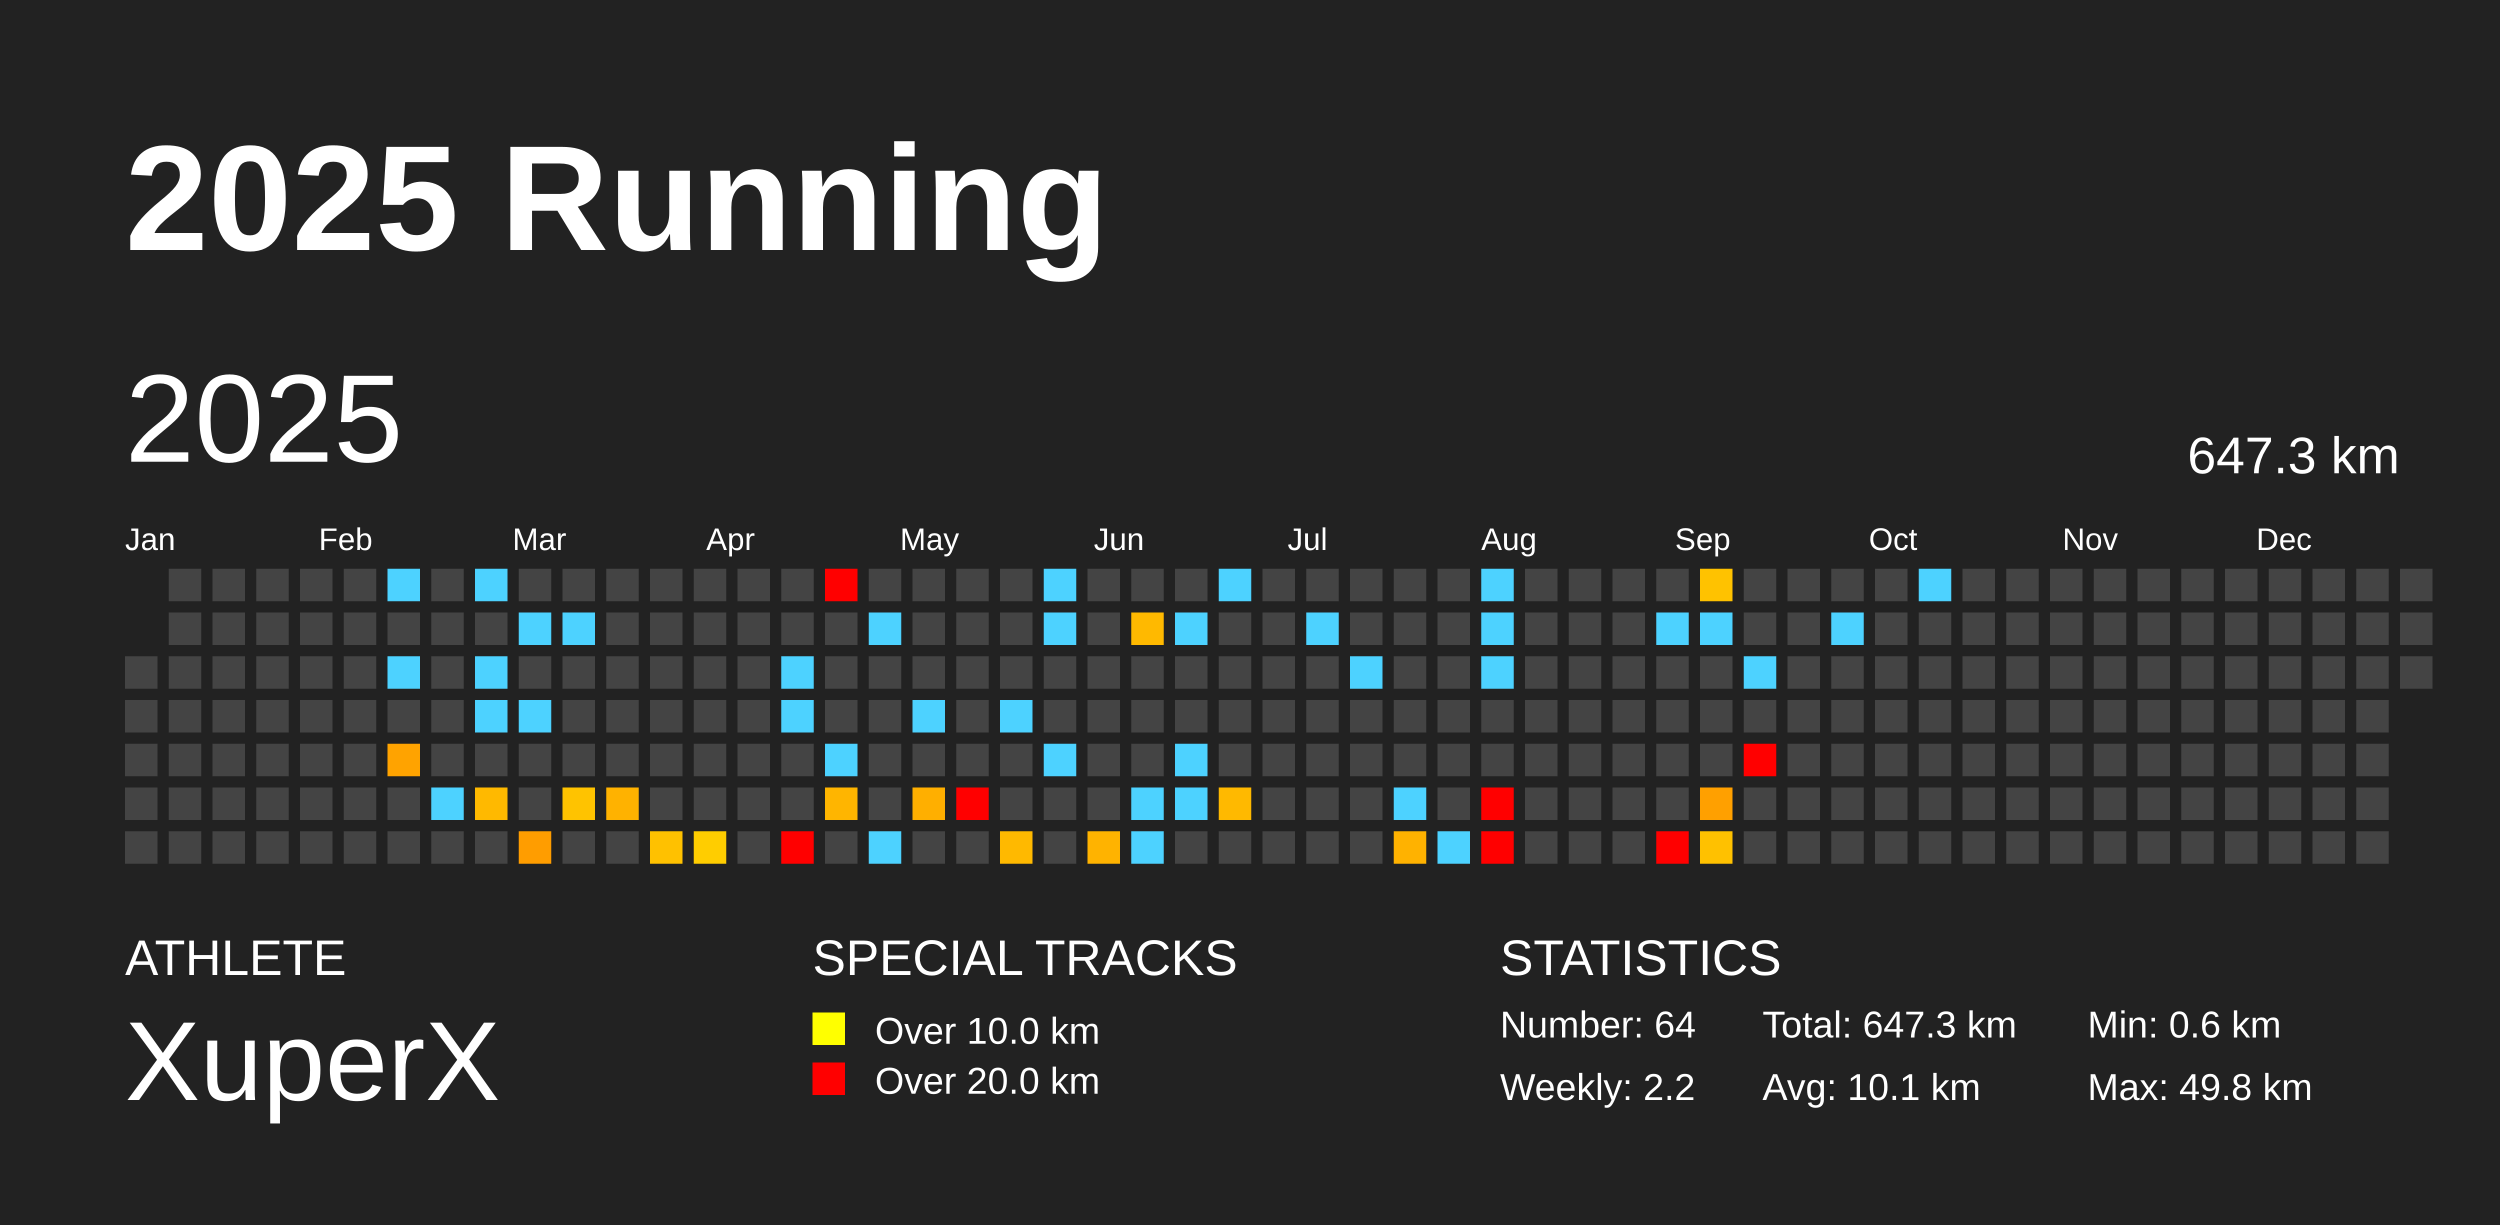
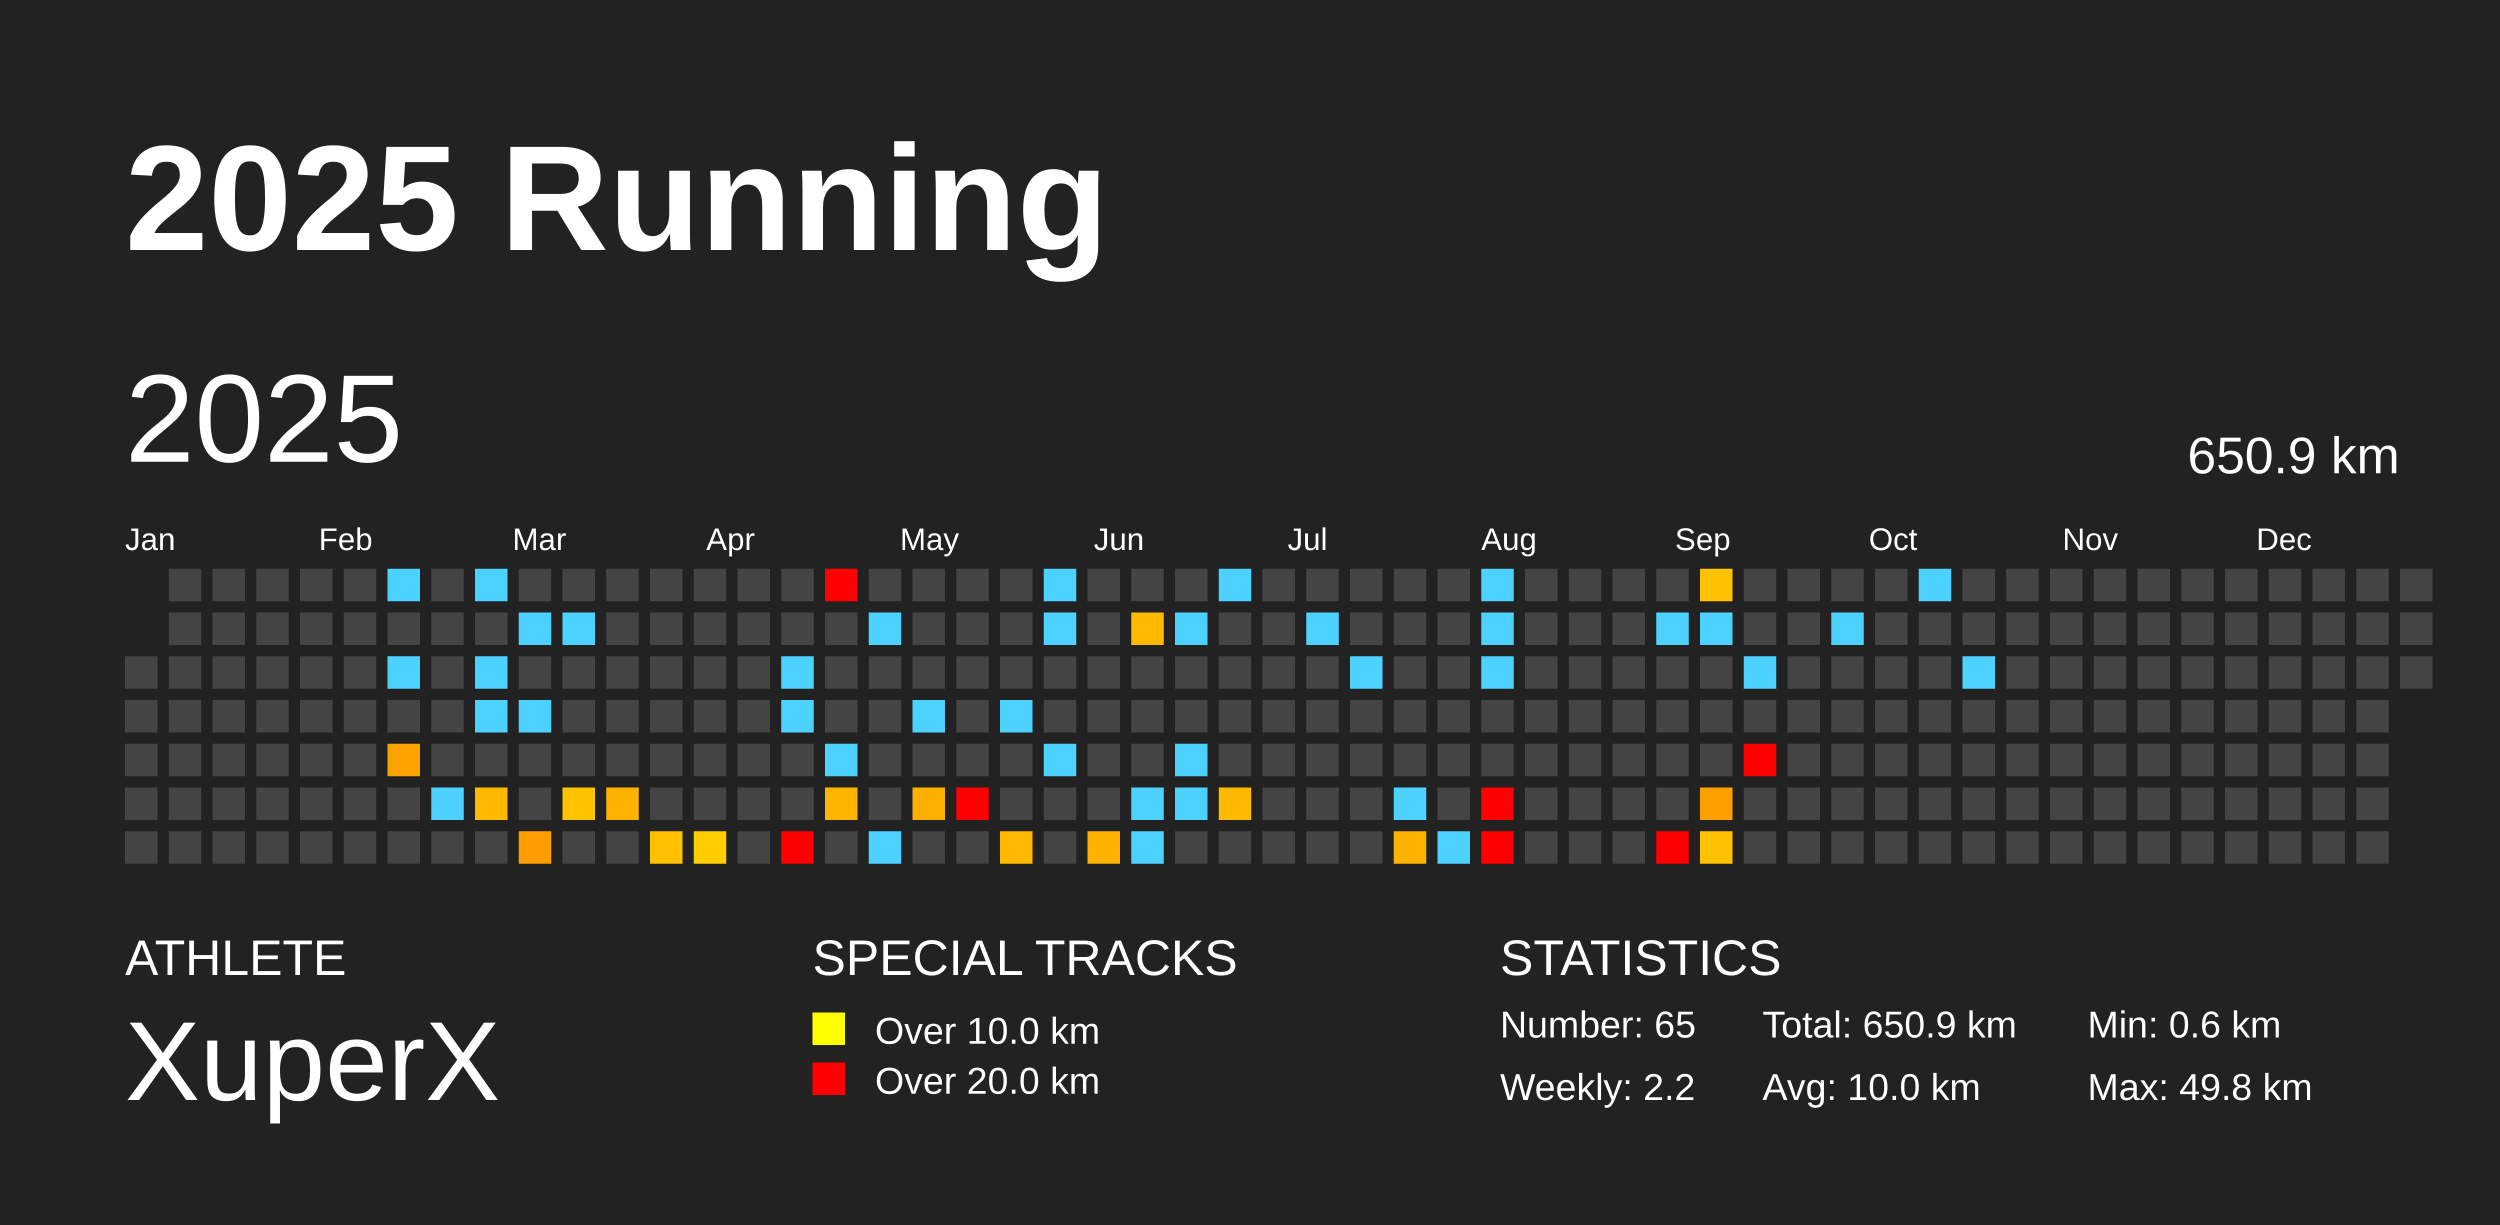
<svg xmlns="http://www.w3.org/2000/svg" baseProfile="full" height="98mm" version="1.1" viewBox="0,0,200,98" width="200mm">
  <defs />
  <rect fill="#222222" height="98" width="200" x="0" y="0" />
  <text fill="#FFFFFF" style="font-size:12px; font-family:Arial; font-weight:bold;" x="10" y="20">2025 Running</text>
  <text fill="#FFFFFF" style="font-size:4px; font-family:Arial" x="10" y="78">ATHLETE</text>
  <text fill="#FFFFFF" style="font-size:9px; font-family:Arial" x="10" y="88">XuperX</text>
  <text fill="#FFFFFF" style="font-size:4px; font-family:Arial" x="65" y="78">SPECIAL TRACKS</text>
  <rect fill="yellow" height="2.6" width="2.6" x="65" y="81" />
  <text fill="#FFFFFF" style="font-size:3px; font-family:Arial" x="70" y="83.5">Over 10.0 km</text>
  <rect fill="red" height="2.6" width="2.6" x="65" y="85" />
  <text fill="#FFFFFF" style="font-size:3px; font-family:Arial" x="70" y="87.5">Over 20.0 km</text>
  <text fill="#FFFFFF" style="font-size:4px; font-family:Arial" x="120" y="78">STATISTICS</text>
-   <text fill="#FFFFFF" style="font-size:3px; font-family:Arial" x="120" y="83">Number: 64</text>
+   <text fill="#FFFFFF" style="font-size:3px; font-family:Arial" x="120" y="83">Number: 65</text>
  <text fill="#FFFFFF" style="font-size:3px; font-family:Arial" x="120" y="88">Weekly: 2.2</text>
-   <text fill="#FFFFFF" style="font-size:3px; font-family:Arial" x="141" y="83">Total: 647.3 km</text>
-   <text fill="#FFFFFF" style="font-size:3px; font-family:Arial" x="141" y="88">Avg: 10.1 km</text>
+   <text fill="#FFFFFF" style="font-size:3px; font-family:Arial" x="141" y="83">Total: 650.9 km</text>
+   <text fill="#FFFFFF" style="font-size:3px; font-family:Arial" x="141" y="88">Avg: 10.0 km</text>
  <text fill="#FFFFFF" style="font-size:3px; font-family:Arial" x="167" y="83">Min: 0.6 km</text>
  <text fill="#FFFFFF" style="font-size:3px; font-family:Arial" x="167" y="88">Max: 49.8 km</text>
  <text dominant-baseline="hanging" fill="#FFFFFF" style="font-size:10.0px; font-family:Arial;" x="10" y="30">2025</text>
-   <text dominant-baseline="hanging" fill="#FFFFFF" style="font-size:4.125px; font-family:Arial;" x="175" y="35">647.3 km</text>
+   <text dominant-baseline="hanging" fill="#FFFFFF" style="font-size:4.125px; font-family:Arial;" x="175" y="35">650.9 km</text>
  <text fill="#FFFFFF" style="font-size:2.5px; font-family:Arial" x="10.0" y="44">Jan</text>
  <text fill="#FFFFFF" style="font-size:2.5px; font-family:Arial" x="25.5" y="44">Feb</text>
  <text fill="#FFFFFF" style="font-size:2.5px; font-family:Arial" x="41.0" y="44">Mar</text>
  <text fill="#FFFFFF" style="font-size:2.5px; font-family:Arial" x="56.5" y="44">Apr</text>
  <text fill="#FFFFFF" style="font-size:2.5px; font-family:Arial" x="72.0" y="44">May</text>
  <text fill="#FFFFFF" style="font-size:2.5px; font-family:Arial" x="87.5" y="44">Jun</text>
  <text fill="#FFFFFF" style="font-size:2.5px; font-family:Arial" x="103.0" y="44">Jul</text>
  <text fill="#FFFFFF" style="font-size:2.5px; font-family:Arial" x="118.5" y="44">Aug</text>
  <text fill="#FFFFFF" style="font-size:2.5px; font-family:Arial" x="134.0" y="44">Sep</text>
  <text fill="#FFFFFF" style="font-size:2.5px; font-family:Arial" x="149.5" y="44">Oct</text>
  <text fill="#FFFFFF" style="font-size:2.5px; font-family:Arial" x="165.0" y="44">Nov</text>
  <text fill="#FFFFFF" style="font-size:2.5px; font-family:Arial" x="180.5" y="44">Dec</text>
  <rect fill="#444444" height="2.6" width="2.6" x="10.0" y="52.5" />
  <rect fill="#444444" height="2.6" width="2.6" x="10.0" y="56.0" />
  <rect fill="#444444" height="2.6" width="2.6" x="10.0" y="59.5" />
  <rect fill="#444444" height="2.6" width="2.6" x="10.0" y="63.0" />
  <rect fill="#444444" height="2.6" width="2.6" x="10.0" y="66.5" />
  <rect fill="#444444" height="2.6" width="2.6" x="13.5" y="45.5" />
  <rect fill="#444444" height="2.6" width="2.6" x="13.5" y="49.0" />
  <rect fill="#444444" height="2.6" width="2.6" x="13.5" y="52.5" />
  <rect fill="#444444" height="2.6" width="2.6" x="13.5" y="56.0" />
  <rect fill="#444444" height="2.6" width="2.6" x="13.5" y="59.5" />
  <rect fill="#444444" height="2.6" width="2.6" x="13.5" y="63.0" />
  <rect fill="#444444" height="2.6" width="2.6" x="13.5" y="66.5" />
  <rect fill="#444444" height="2.6" width="2.6" x="17.0" y="45.5" />
  <rect fill="#444444" height="2.6" width="2.6" x="17.0" y="49.0" />
  <rect fill="#444444" height="2.6" width="2.6" x="17.0" y="52.5" />
  <rect fill="#444444" height="2.6" width="2.6" x="17.0" y="56.0" />
  <rect fill="#444444" height="2.6" width="2.6" x="17.0" y="59.5" />
  <rect fill="#444444" height="2.6" width="2.6" x="17.0" y="63.0" />
  <rect fill="#444444" height="2.6" width="2.6" x="17.0" y="66.5" />
  <rect fill="#444444" height="2.6" width="2.6" x="20.5" y="45.5" />
  <rect fill="#444444" height="2.6" width="2.6" x="20.5" y="49.0" />
  <rect fill="#444444" height="2.6" width="2.6" x="20.5" y="52.5" />
  <rect fill="#444444" height="2.6" width="2.6" x="20.5" y="56.0" />
  <rect fill="#444444" height="2.6" width="2.6" x="20.5" y="59.5" />
  <rect fill="#444444" height="2.6" width="2.6" x="20.5" y="63.0" />
  <rect fill="#444444" height="2.6" width="2.6" x="20.5" y="66.5" />
  <rect fill="#444444" height="2.6" width="2.6" x="24.0" y="45.5" />
  <rect fill="#444444" height="2.6" width="2.6" x="24.0" y="49.0" />
  <rect fill="#444444" height="2.6" width="2.6" x="24.0" y="52.5" />
  <rect fill="#444444" height="2.6" width="2.6" x="24.0" y="56.0" />
  <rect fill="#444444" height="2.6" width="2.6" x="24.0" y="59.5" />
  <rect fill="#444444" height="2.6" width="2.6" x="24.0" y="63.0" />
  <rect fill="#444444" height="2.6" width="2.6" x="24.0" y="66.5" />
  <rect fill="#444444" height="2.6" width="2.6" x="27.5" y="45.5" />
  <rect fill="#444444" height="2.6" width="2.6" x="27.5" y="49.0" />
  <rect fill="#444444" height="2.6" width="2.6" x="27.5" y="52.5" />
  <rect fill="#444444" height="2.6" width="2.6" x="27.5" y="56.0" />
  <rect fill="#444444" height="2.6" width="2.6" x="27.5" y="59.5" />
  <rect fill="#444444" height="2.6" width="2.6" x="27.5" y="63.0" />
  <rect fill="#444444" height="2.6" width="2.6" x="27.5" y="66.5" />
  <rect fill="#4dd2ff" height="2.6" width="2.6" x="31.0" y="45.5" />
  <rect fill="#444444" height="2.6" width="2.6" x="31.0" y="49.0" />
  <rect fill="#4dd2ff" height="2.6" width="2.6" x="31.0" y="52.5" />
  <rect fill="#444444" height="2.6" width="2.6" x="31.0" y="56.0" />
  <rect fill="#ffa300" height="2.6" width="2.6" x="31.0" y="59.5" />
  <rect fill="#444444" height="2.6" width="2.6" x="31.0" y="63.0" />
  <rect fill="#444444" height="2.6" width="2.6" x="31.0" y="66.5" />
  <rect fill="#444444" height="2.6" width="2.6" x="34.5" y="45.5" />
  <rect fill="#444444" height="2.6" width="2.6" x="34.5" y="49.0" />
  <rect fill="#444444" height="2.6" width="2.6" x="34.5" y="52.5" />
  <rect fill="#444444" height="2.6" width="2.6" x="34.5" y="56.0" />
  <rect fill="#444444" height="2.6" width="2.6" x="34.5" y="59.5" />
  <rect fill="#4dd2ff" height="2.6" width="2.6" x="34.5" y="63.0" />
  <rect fill="#444444" height="2.6" width="2.6" x="34.5" y="66.5" />
  <rect fill="#4dd2ff" height="2.6" width="2.6" x="38.0" y="45.5" />
  <rect fill="#444444" height="2.6" width="2.6" x="38.0" y="49.0" />
  <rect fill="#4dd2ff" height="2.6" width="2.6" x="38.0" y="52.5" />
  <rect fill="#4dd2ff" height="2.6" width="2.6" x="38.0" y="56.0" />
  <rect fill="#444444" height="2.6" width="2.6" x="38.0" y="59.5" />
  <rect fill="#ffb900" height="2.6" width="2.6" x="38.0" y="63.0" />
  <rect fill="#444444" height="2.6" width="2.6" x="38.0" y="66.5" />
  <rect fill="#444444" height="2.6" width="2.6" x="41.5" y="45.5" />
  <rect fill="#4dd2ff" height="2.6" width="2.6" x="41.5" y="49.0" />
  <rect fill="#444444" height="2.6" width="2.6" x="41.5" y="52.5" />
  <rect fill="#4dd2ff" height="2.6" width="2.6" x="41.5" y="56.0" />
  <rect fill="#444444" height="2.6" width="2.6" x="41.5" y="59.5" />
  <rect fill="#444444" height="2.6" width="2.6" x="41.5" y="63.0" />
  <rect fill="#ff9d00" height="2.6" width="2.6" x="41.5" y="66.5" />
  <rect fill="#444444" height="2.6" width="2.6" x="45.0" y="45.5" />
  <rect fill="#4dd2ff" height="2.6" width="2.6" x="45.0" y="49.0" />
  <rect fill="#444444" height="2.6" width="2.6" x="45.0" y="52.5" />
  <rect fill="#444444" height="2.6" width="2.6" x="45.0" y="56.0" />
  <rect fill="#444444" height="2.6" width="2.6" x="45.0" y="59.5" />
  <rect fill="#ffc300" height="2.6" width="2.6" x="45.0" y="63.0" />
  <rect fill="#444444" height="2.6" width="2.6" x="45.0" y="66.5" />
  <rect fill="#444444" height="2.6" width="2.6" x="48.5" y="45.5" />
  <rect fill="#444444" height="2.6" width="2.6" x="48.5" y="49.0" />
  <rect fill="#444444" height="2.6" width="2.6" x="48.5" y="52.5" />
  <rect fill="#444444" height="2.6" width="2.6" x="48.5" y="56.0" />
  <rect fill="#444444" height="2.6" width="2.6" x="48.5" y="59.5" />
  <rect fill="#ffb200" height="2.6" width="2.6" x="48.5" y="63.0" />
  <rect fill="#444444" height="2.6" width="2.6" x="48.5" y="66.5" />
  <rect fill="#444444" height="2.6" width="2.6" x="52.0" y="45.5" />
  <rect fill="#444444" height="2.6" width="2.6" x="52.0" y="49.0" />
  <rect fill="#444444" height="2.6" width="2.6" x="52.0" y="52.5" />
  <rect fill="#444444" height="2.6" width="2.6" x="52.0" y="56.0" />
  <rect fill="#444444" height="2.6" width="2.6" x="52.0" y="59.5" />
  <rect fill="#444444" height="2.6" width="2.6" x="52.0" y="63.0" />
  <rect fill="#ffc100" height="2.6" width="2.6" x="52.0" y="66.5" />
  <rect fill="#444444" height="2.6" width="2.6" x="55.5" y="45.5" />
  <rect fill="#444444" height="2.6" width="2.6" x="55.5" y="49.0" />
  <rect fill="#444444" height="2.6" width="2.6" x="55.5" y="52.5" />
  <rect fill="#444444" height="2.6" width="2.6" x="55.5" y="56.0" />
  <rect fill="#444444" height="2.6" width="2.6" x="55.5" y="59.5" />
  <rect fill="#444444" height="2.6" width="2.6" x="55.5" y="63.0" />
  <rect fill="#ffcd00" height="2.6" width="2.6" x="55.5" y="66.5" />
  <rect fill="#444444" height="2.6" width="2.6" x="59.0" y="45.5" />
  <rect fill="#444444" height="2.6" width="2.6" x="59.0" y="49.0" />
  <rect fill="#444444" height="2.6" width="2.6" x="59.0" y="52.5" />
  <rect fill="#444444" height="2.6" width="2.6" x="59.0" y="56.0" />
  <rect fill="#444444" height="2.6" width="2.6" x="59.0" y="59.5" />
  <rect fill="#444444" height="2.6" width="2.6" x="59.0" y="63.0" />
  <rect fill="#444444" height="2.6" width="2.6" x="59.0" y="66.5" />
  <rect fill="#444444" height="2.6" width="2.6" x="62.5" y="45.5" />
  <rect fill="#444444" height="2.6" width="2.6" x="62.5" y="49.0" />
  <rect fill="#4dd2ff" height="2.6" width="2.6" x="62.5" y="52.5" />
  <rect fill="#4dd2ff" height="2.6" width="2.6" x="62.5" y="56.0" />
  <rect fill="#444444" height="2.6" width="2.6" x="62.5" y="59.5" />
  <rect fill="#444444" height="2.6" width="2.6" x="62.5" y="63.0" />
  <rect fill="red" height="2.6" width="2.6" x="62.5" y="66.5" />
  <rect fill="red" height="2.6" width="2.6" x="66.0" y="45.5" />
  <rect fill="#444444" height="2.6" width="2.6" x="66.0" y="49.0" />
  <rect fill="#444444" height="2.6" width="2.6" x="66.0" y="52.5" />
  <rect fill="#444444" height="2.6" width="2.6" x="66.0" y="56.0" />
  <rect fill="#4dd2ff" height="2.6" width="2.6" x="66.0" y="59.5" />
  <rect fill="#ffb500" height="2.6" width="2.6" x="66.0" y="63.0" />
  <rect fill="#444444" height="2.6" width="2.6" x="66.0" y="66.5" />
  <rect fill="#444444" height="2.6" width="2.6" x="69.5" y="45.5" />
  <rect fill="#4dd2ff" height="2.6" width="2.6" x="69.5" y="49.0" />
  <rect fill="#444444" height="2.6" width="2.6" x="69.5" y="52.5" />
  <rect fill="#444444" height="2.6" width="2.6" x="69.5" y="56.0" />
  <rect fill="#444444" height="2.6" width="2.6" x="69.5" y="59.5" />
  <rect fill="#444444" height="2.6" width="2.6" x="69.5" y="63.0" />
  <rect fill="#4dd2ff" height="2.6" width="2.6" x="69.5" y="66.5" />
  <rect fill="#444444" height="2.6" width="2.6" x="73.0" y="45.5" />
  <rect fill="#444444" height="2.6" width="2.6" x="73.0" y="49.0" />
  <rect fill="#444444" height="2.6" width="2.6" x="73.0" y="52.5" />
  <rect fill="#4dd2ff" height="2.6" width="2.6" x="73.0" y="56.0" />
  <rect fill="#444444" height="2.6" width="2.6" x="73.0" y="59.5" />
  <rect fill="#ffaf00" height="2.6" width="2.6" x="73.0" y="63.0" />
  <rect fill="#444444" height="2.6" width="2.6" x="73.0" y="66.5" />
  <rect fill="#444444" height="2.6" width="2.6" x="76.5" y="45.5" />
  <rect fill="#444444" height="2.6" width="2.6" x="76.5" y="49.0" />
  <rect fill="#444444" height="2.6" width="2.6" x="76.5" y="52.5" />
  <rect fill="#444444" height="2.6" width="2.6" x="76.5" y="56.0" />
  <rect fill="#444444" height="2.6" width="2.6" x="76.5" y="59.5" />
  <rect fill="red" height="2.6" width="2.6" x="76.5" y="63.0" />
  <rect fill="#444444" height="2.6" width="2.6" x="76.5" y="66.5" />
  <rect fill="#444444" height="2.6" width="2.6" x="80.0" y="45.5" />
  <rect fill="#444444" height="2.6" width="2.6" x="80.0" y="49.0" />
  <rect fill="#444444" height="2.6" width="2.6" x="80.0" y="52.5" />
  <rect fill="#4dd2ff" height="2.6" width="2.6" x="80.0" y="56.0" />
  <rect fill="#444444" height="2.6" width="2.6" x="80.0" y="59.5" />
  <rect fill="#444444" height="2.6" width="2.6" x="80.0" y="63.0" />
  <rect fill="#ffb900" height="2.6" width="2.6" x="80.0" y="66.5" />
  <rect fill="#4dd2ff" height="2.6" width="2.6" x="83.5" y="45.5" />
  <rect fill="#4dd2ff" height="2.6" width="2.6" x="83.5" y="49.0" />
  <rect fill="#444444" height="2.6" width="2.6" x="83.5" y="52.5" />
  <rect fill="#444444" height="2.6" width="2.6" x="83.5" y="56.0" />
  <rect fill="#4dd2ff" height="2.6" width="2.6" x="83.5" y="59.5" />
  <rect fill="#444444" height="2.6" width="2.6" x="83.5" y="63.0" />
  <rect fill="#444444" height="2.6" width="2.6" x="83.5" y="66.5" />
  <rect fill="#444444" height="2.6" width="2.6" x="87.0" y="45.5" />
  <rect fill="#444444" height="2.6" width="2.6" x="87.0" y="49.0" />
  <rect fill="#444444" height="2.6" width="2.6" x="87.0" y="52.5" />
  <rect fill="#444444" height="2.6" width="2.6" x="87.0" y="56.0" />
  <rect fill="#444444" height="2.6" width="2.6" x="87.0" y="59.5" />
  <rect fill="#444444" height="2.6" width="2.6" x="87.0" y="63.0" />
  <rect fill="#ffb300" height="2.6" width="2.6" x="87.0" y="66.5" />
  <rect fill="#444444" height="2.6" width="2.6" x="90.5" y="45.5" />
  <rect fill="#ffb900" height="2.6" width="2.6" x="90.5" y="49.0" />
  <rect fill="#444444" height="2.6" width="2.6" x="90.5" y="52.5" />
  <rect fill="#444444" height="2.6" width="2.6" x="90.5" y="56.0" />
  <rect fill="#444444" height="2.6" width="2.6" x="90.5" y="59.5" />
  <rect fill="#4dd2ff" height="2.6" width="2.6" x="90.5" y="63.0" />
  <rect fill="#4dd2ff" height="2.6" width="2.6" x="90.5" y="66.5" />
  <rect fill="#444444" height="2.6" width="2.6" x="94.0" y="45.5" />
  <rect fill="#4dd2ff" height="2.6" width="2.6" x="94.0" y="49.0" />
  <rect fill="#444444" height="2.6" width="2.6" x="94.0" y="52.5" />
  <rect fill="#444444" height="2.6" width="2.6" x="94.0" y="56.0" />
  <rect fill="#4dd2ff" height="2.6" width="2.6" x="94.0" y="59.5" />
  <rect fill="#4dd2ff" height="2.6" width="2.6" x="94.0" y="63.0" />
  <rect fill="#444444" height="2.6" width="2.6" x="94.0" y="66.5" />
  <rect fill="#4dd2ff" height="2.6" width="2.6" x="97.5" y="45.5" />
  <rect fill="#444444" height="2.6" width="2.6" x="97.5" y="49.0" />
  <rect fill="#444444" height="2.6" width="2.6" x="97.5" y="52.5" />
  <rect fill="#444444" height="2.6" width="2.6" x="97.5" y="56.0" />
  <rect fill="#444444" height="2.6" width="2.6" x="97.5" y="59.5" />
  <rect fill="#ffb900" height="2.6" width="2.6" x="97.5" y="63.0" />
  <rect fill="#444444" height="2.6" width="2.6" x="97.5" y="66.5" />
  <rect fill="#444444" height="2.6" width="2.6" x="101.0" y="45.5" />
  <rect fill="#444444" height="2.6" width="2.6" x="101.0" y="49.0" />
  <rect fill="#444444" height="2.6" width="2.6" x="101.0" y="52.5" />
  <rect fill="#444444" height="2.6" width="2.6" x="101.0" y="56.0" />
  <rect fill="#444444" height="2.6" width="2.6" x="101.0" y="59.5" />
  <rect fill="#444444" height="2.6" width="2.6" x="101.0" y="63.0" />
  <rect fill="#444444" height="2.6" width="2.6" x="101.0" y="66.5" />
  <rect fill="#444444" height="2.6" width="2.6" x="104.5" y="45.5" />
  <rect fill="#4dd2ff" height="2.6" width="2.6" x="104.5" y="49.0" />
  <rect fill="#444444" height="2.6" width="2.6" x="104.5" y="52.5" />
  <rect fill="#444444" height="2.6" width="2.6" x="104.5" y="56.0" />
  <rect fill="#444444" height="2.6" width="2.6" x="104.5" y="59.5" />
  <rect fill="#444444" height="2.6" width="2.6" x="104.5" y="63.0" />
  <rect fill="#444444" height="2.6" width="2.6" x="104.5" y="66.5" />
  <rect fill="#444444" height="2.6" width="2.6" x="108.0" y="45.5" />
  <rect fill="#444444" height="2.6" width="2.6" x="108.0" y="49.0" />
  <rect fill="#4dd2ff" height="2.6" width="2.6" x="108.0" y="52.5" />
  <rect fill="#444444" height="2.6" width="2.6" x="108.0" y="56.0" />
  <rect fill="#444444" height="2.6" width="2.6" x="108.0" y="59.5" />
  <rect fill="#444444" height="2.6" width="2.6" x="108.0" y="63.0" />
  <rect fill="#444444" height="2.6" width="2.6" x="108.0" y="66.5" />
  <rect fill="#444444" height="2.6" width="2.6" x="111.5" y="45.5" />
  <rect fill="#444444" height="2.6" width="2.6" x="111.5" y="49.0" />
  <rect fill="#444444" height="2.6" width="2.6" x="111.5" y="52.5" />
  <rect fill="#444444" height="2.6" width="2.6" x="111.5" y="56.0" />
  <rect fill="#444444" height="2.6" width="2.6" x="111.5" y="59.5" />
  <rect fill="#4dd2ff" height="2.6" width="2.6" x="111.5" y="63.0" />
  <rect fill="#ffb200" height="2.6" width="2.6" x="111.5" y="66.5" />
  <rect fill="#444444" height="2.6" width="2.6" x="115.0" y="45.5" />
  <rect fill="#444444" height="2.6" width="2.6" x="115.0" y="49.0" />
  <rect fill="#444444" height="2.6" width="2.6" x="115.0" y="52.5" />
  <rect fill="#444444" height="2.6" width="2.6" x="115.0" y="56.0" />
  <rect fill="#444444" height="2.6" width="2.6" x="115.0" y="59.5" />
  <rect fill="#444444" height="2.6" width="2.6" x="115.0" y="63.0" />
  <rect fill="#4dd2ff" height="2.6" width="2.6" x="115.0" y="66.5" />
  <rect fill="#4dd2ff" height="2.6" width="2.6" x="118.5" y="45.5" />
  <rect fill="#4dd2ff" height="2.6" width="2.6" x="118.5" y="49.0" />
  <rect fill="#4dd2ff" height="2.6" width="2.6" x="118.5" y="52.5" />
  <rect fill="#444444" height="2.6" width="2.6" x="118.5" y="56.0" />
  <rect fill="#444444" height="2.6" width="2.6" x="118.5" y="59.5" />
  <rect fill="red" height="2.6" width="2.6" x="118.5" y="63.0" />
  <rect fill="red" height="2.6" width="2.6" x="118.5" y="66.5" />
  <rect fill="#444444" height="2.6" width="2.6" x="122.0" y="45.5" />
  <rect fill="#444444" height="2.6" width="2.6" x="122.0" y="49.0" />
  <rect fill="#444444" height="2.6" width="2.6" x="122.0" y="52.5" />
  <rect fill="#444444" height="2.6" width="2.6" x="122.0" y="56.0" />
  <rect fill="#444444" height="2.6" width="2.6" x="122.0" y="59.5" />
  <rect fill="#444444" height="2.6" width="2.6" x="122.0" y="63.0" />
  <rect fill="#444444" height="2.6" width="2.6" x="122.0" y="66.5" />
  <rect fill="#444444" height="2.6" width="2.6" x="125.5" y="45.5" />
  <rect fill="#444444" height="2.6" width="2.6" x="125.5" y="49.0" />
  <rect fill="#444444" height="2.6" width="2.6" x="125.5" y="52.5" />
  <rect fill="#444444" height="2.6" width="2.6" x="125.5" y="56.0" />
  <rect fill="#444444" height="2.6" width="2.6" x="125.5" y="59.5" />
  <rect fill="#444444" height="2.6" width="2.6" x="125.5" y="63.0" />
  <rect fill="#444444" height="2.6" width="2.6" x="125.5" y="66.5" />
  <rect fill="#444444" height="2.6" width="2.6" x="129.0" y="45.5" />
  <rect fill="#444444" height="2.6" width="2.6" x="129.0" y="49.0" />
  <rect fill="#444444" height="2.6" width="2.6" x="129.0" y="52.5" />
  <rect fill="#444444" height="2.6" width="2.6" x="129.0" y="56.0" />
  <rect fill="#444444" height="2.6" width="2.6" x="129.0" y="59.5" />
  <rect fill="#444444" height="2.6" width="2.6" x="129.0" y="63.0" />
  <rect fill="#444444" height="2.6" width="2.6" x="129.0" y="66.5" />
  <rect fill="#444444" height="2.6" width="2.6" x="132.5" y="45.5" />
  <rect fill="#4dd2ff" height="2.6" width="2.6" x="132.5" y="49.0" />
  <rect fill="#444444" height="2.6" width="2.6" x="132.5" y="52.5" />
  <rect fill="#444444" height="2.6" width="2.6" x="132.5" y="56.0" />
  <rect fill="#444444" height="2.6" width="2.6" x="132.5" y="59.5" />
  <rect fill="#444444" height="2.6" width="2.6" x="132.5" y="63.0" />
  <rect fill="red" height="2.6" width="2.6" x="132.5" y="66.5" />
  <rect fill="#ffc200" height="2.6" width="2.6" x="136.0" y="45.5" />
  <rect fill="#4dd2ff" height="2.6" width="2.6" x="136.0" y="49.0" />
  <rect fill="#444444" height="2.6" width="2.6" x="136.0" y="52.5" />
  <rect fill="#444444" height="2.6" width="2.6" x="136.0" y="56.0" />
  <rect fill="#444444" height="2.6" width="2.6" x="136.0" y="59.5" />
  <rect fill="#ffa000" height="2.6" width="2.6" x="136.0" y="63.0" />
  <rect fill="#ffc100" height="2.6" width="2.6" x="136.0" y="66.5" />
  <rect fill="#444444" height="2.6" width="2.6" x="139.5" y="45.5" />
  <rect fill="#444444" height="2.6" width="2.6" x="139.5" y="49.0" />
  <rect fill="#4dd2ff" height="2.6" width="2.6" x="139.5" y="52.5" />
  <rect fill="#444444" height="2.6" width="2.6" x="139.5" y="56.0" />
  <rect fill="red" height="2.6" width="2.6" x="139.5" y="59.5" />
  <rect fill="#444444" height="2.6" width="2.6" x="139.5" y="63.0" />
  <rect fill="#444444" height="2.6" width="2.6" x="139.5" y="66.5" />
  <rect fill="#444444" height="2.6" width="2.6" x="143.0" y="45.5" />
  <rect fill="#444444" height="2.6" width="2.6" x="143.0" y="49.0" />
  <rect fill="#444444" height="2.6" width="2.6" x="143.0" y="52.5" />
  <rect fill="#444444" height="2.6" width="2.6" x="143.0" y="56.0" />
  <rect fill="#444444" height="2.6" width="2.6" x="143.0" y="59.5" />
  <rect fill="#444444" height="2.6" width="2.6" x="143.0" y="63.0" />
  <rect fill="#444444" height="2.6" width="2.6" x="143.0" y="66.5" />
  <rect fill="#444444" height="2.6" width="2.6" x="146.5" y="45.5" />
  <rect fill="#4dd2ff" height="2.6" width="2.6" x="146.5" y="49.0" />
  <rect fill="#444444" height="2.6" width="2.6" x="146.5" y="52.5" />
  <rect fill="#444444" height="2.6" width="2.6" x="146.5" y="56.0" />
  <rect fill="#444444" height="2.6" width="2.6" x="146.5" y="59.5" />
  <rect fill="#444444" height="2.6" width="2.6" x="146.5" y="63.0" />
  <rect fill="#444444" height="2.6" width="2.6" x="146.5" y="66.5" />
  <rect fill="#444444" height="2.6" width="2.6" x="150.0" y="45.5" />
  <rect fill="#444444" height="2.6" width="2.6" x="150.0" y="49.0" />
  <rect fill="#444444" height="2.6" width="2.6" x="150.0" y="52.5" />
  <rect fill="#444444" height="2.6" width="2.6" x="150.0" y="56.0" />
  <rect fill="#444444" height="2.6" width="2.6" x="150.0" y="59.5" />
  <rect fill="#444444" height="2.6" width="2.6" x="150.0" y="63.0" />
  <rect fill="#444444" height="2.6" width="2.6" x="150.0" y="66.5" />
  <rect fill="#4dd2ff" height="2.6" width="2.6" x="153.5" y="45.5" />
  <rect fill="#444444" height="2.6" width="2.6" x="153.5" y="49.0" />
  <rect fill="#444444" height="2.6" width="2.6" x="153.5" y="52.5" />
  <rect fill="#444444" height="2.6" width="2.6" x="153.5" y="56.0" />
  <rect fill="#444444" height="2.6" width="2.6" x="153.5" y="59.5" />
  <rect fill="#444444" height="2.6" width="2.6" x="153.5" y="63.0" />
  <rect fill="#444444" height="2.6" width="2.6" x="153.5" y="66.5" />
  <rect fill="#444444" height="2.6" width="2.6" x="157.0" y="45.5" />
  <rect fill="#444444" height="2.6" width="2.6" x="157.0" y="49.0" />
-   <rect fill="#444444" height="2.6" width="2.6" x="157.0" y="52.5" />
+   <rect fill="#4dd2ff" height="2.6" width="2.6" x="157.0" y="52.5" />
  <rect fill="#444444" height="2.6" width="2.6" x="157.0" y="56.0" />
  <rect fill="#444444" height="2.6" width="2.6" x="157.0" y="59.5" />
  <rect fill="#444444" height="2.6" width="2.6" x="157.0" y="63.0" />
  <rect fill="#444444" height="2.6" width="2.6" x="157.0" y="66.5" />
  <rect fill="#444444" height="2.6" width="2.6" x="160.5" y="45.5" />
  <rect fill="#444444" height="2.6" width="2.6" x="160.5" y="49.0" />
  <rect fill="#444444" height="2.6" width="2.6" x="160.5" y="52.5" />
  <rect fill="#444444" height="2.6" width="2.6" x="160.5" y="56.0" />
  <rect fill="#444444" height="2.6" width="2.6" x="160.5" y="59.5" />
  <rect fill="#444444" height="2.6" width="2.6" x="160.5" y="63.0" />
  <rect fill="#444444" height="2.6" width="2.6" x="160.5" y="66.5" />
  <rect fill="#444444" height="2.6" width="2.6" x="164.0" y="45.5" />
  <rect fill="#444444" height="2.6" width="2.6" x="164.0" y="49.0" />
  <rect fill="#444444" height="2.6" width="2.6" x="164.0" y="52.5" />
  <rect fill="#444444" height="2.6" width="2.6" x="164.0" y="56.0" />
  <rect fill="#444444" height="2.6" width="2.6" x="164.0" y="59.5" />
  <rect fill="#444444" height="2.6" width="2.6" x="164.0" y="63.0" />
  <rect fill="#444444" height="2.6" width="2.6" x="164.0" y="66.5" />
  <rect fill="#444444" height="2.6" width="2.6" x="167.5" y="45.5" />
  <rect fill="#444444" height="2.6" width="2.6" x="167.5" y="49.0" />
  <rect fill="#444444" height="2.6" width="2.6" x="167.5" y="52.5" />
  <rect fill="#444444" height="2.6" width="2.6" x="167.5" y="56.0" />
  <rect fill="#444444" height="2.6" width="2.6" x="167.5" y="59.5" />
  <rect fill="#444444" height="2.6" width="2.6" x="167.5" y="63.0" />
  <rect fill="#444444" height="2.6" width="2.6" x="167.5" y="66.5" />
  <rect fill="#444444" height="2.6" width="2.6" x="171.0" y="45.5" />
  <rect fill="#444444" height="2.6" width="2.6" x="171.0" y="49.0" />
  <rect fill="#444444" height="2.6" width="2.6" x="171.0" y="52.5" />
  <rect fill="#444444" height="2.6" width="2.6" x="171.0" y="56.0" />
  <rect fill="#444444" height="2.6" width="2.6" x="171.0" y="59.5" />
  <rect fill="#444444" height="2.6" width="2.6" x="171.0" y="63.0" />
  <rect fill="#444444" height="2.6" width="2.6" x="171.0" y="66.5" />
  <rect fill="#444444" height="2.6" width="2.6" x="174.5" y="45.5" />
  <rect fill="#444444" height="2.6" width="2.6" x="174.5" y="49.0" />
  <rect fill="#444444" height="2.6" width="2.6" x="174.5" y="52.5" />
  <rect fill="#444444" height="2.6" width="2.6" x="174.5" y="56.0" />
  <rect fill="#444444" height="2.6" width="2.6" x="174.5" y="59.5" />
  <rect fill="#444444" height="2.6" width="2.6" x="174.5" y="63.0" />
  <rect fill="#444444" height="2.6" width="2.6" x="174.5" y="66.5" />
  <rect fill="#444444" height="2.6" width="2.6" x="178.0" y="45.5" />
  <rect fill="#444444" height="2.6" width="2.6" x="178.0" y="49.0" />
  <rect fill="#444444" height="2.6" width="2.6" x="178.0" y="52.5" />
  <rect fill="#444444" height="2.6" width="2.6" x="178.0" y="56.0" />
  <rect fill="#444444" height="2.6" width="2.6" x="178.0" y="59.5" />
  <rect fill="#444444" height="2.6" width="2.6" x="178.0" y="63.0" />
  <rect fill="#444444" height="2.6" width="2.6" x="178.0" y="66.5" />
  <rect fill="#444444" height="2.6" width="2.6" x="181.5" y="45.5" />
  <rect fill="#444444" height="2.6" width="2.6" x="181.5" y="49.0" />
  <rect fill="#444444" height="2.6" width="2.6" x="181.5" y="52.5" />
  <rect fill="#444444" height="2.6" width="2.6" x="181.5" y="56.0" />
  <rect fill="#444444" height="2.6" width="2.6" x="181.5" y="59.5" />
  <rect fill="#444444" height="2.6" width="2.6" x="181.5" y="63.0" />
  <rect fill="#444444" height="2.6" width="2.6" x="181.5" y="66.5" />
  <rect fill="#444444" height="2.6" width="2.6" x="185.0" y="45.5" />
  <rect fill="#444444" height="2.6" width="2.6" x="185.0" y="49.0" />
  <rect fill="#444444" height="2.6" width="2.6" x="185.0" y="52.5" />
  <rect fill="#444444" height="2.6" width="2.6" x="185.0" y="56.0" />
  <rect fill="#444444" height="2.6" width="2.6" x="185.0" y="59.5" />
  <rect fill="#444444" height="2.6" width="2.6" x="185.0" y="63.0" />
  <rect fill="#444444" height="2.6" width="2.6" x="185.0" y="66.5" />
  <rect fill="#444444" height="2.6" width="2.6" x="188.5" y="45.5" />
  <rect fill="#444444" height="2.6" width="2.6" x="188.5" y="49.0" />
  <rect fill="#444444" height="2.6" width="2.6" x="188.5" y="52.5" />
  <rect fill="#444444" height="2.6" width="2.6" x="188.5" y="56.0" />
  <rect fill="#444444" height="2.6" width="2.6" x="188.5" y="59.5" />
  <rect fill="#444444" height="2.6" width="2.6" x="188.5" y="63.0" />
  <rect fill="#444444" height="2.6" width="2.6" x="188.5" y="66.5" />
  <rect fill="#444444" height="2.6" width="2.6" x="192.0" y="45.5" />
  <rect fill="#444444" height="2.6" width="2.6" x="192.0" y="49.0" />
  <rect fill="#444444" height="2.6" width="2.6" x="192.0" y="52.5" />
</svg>
